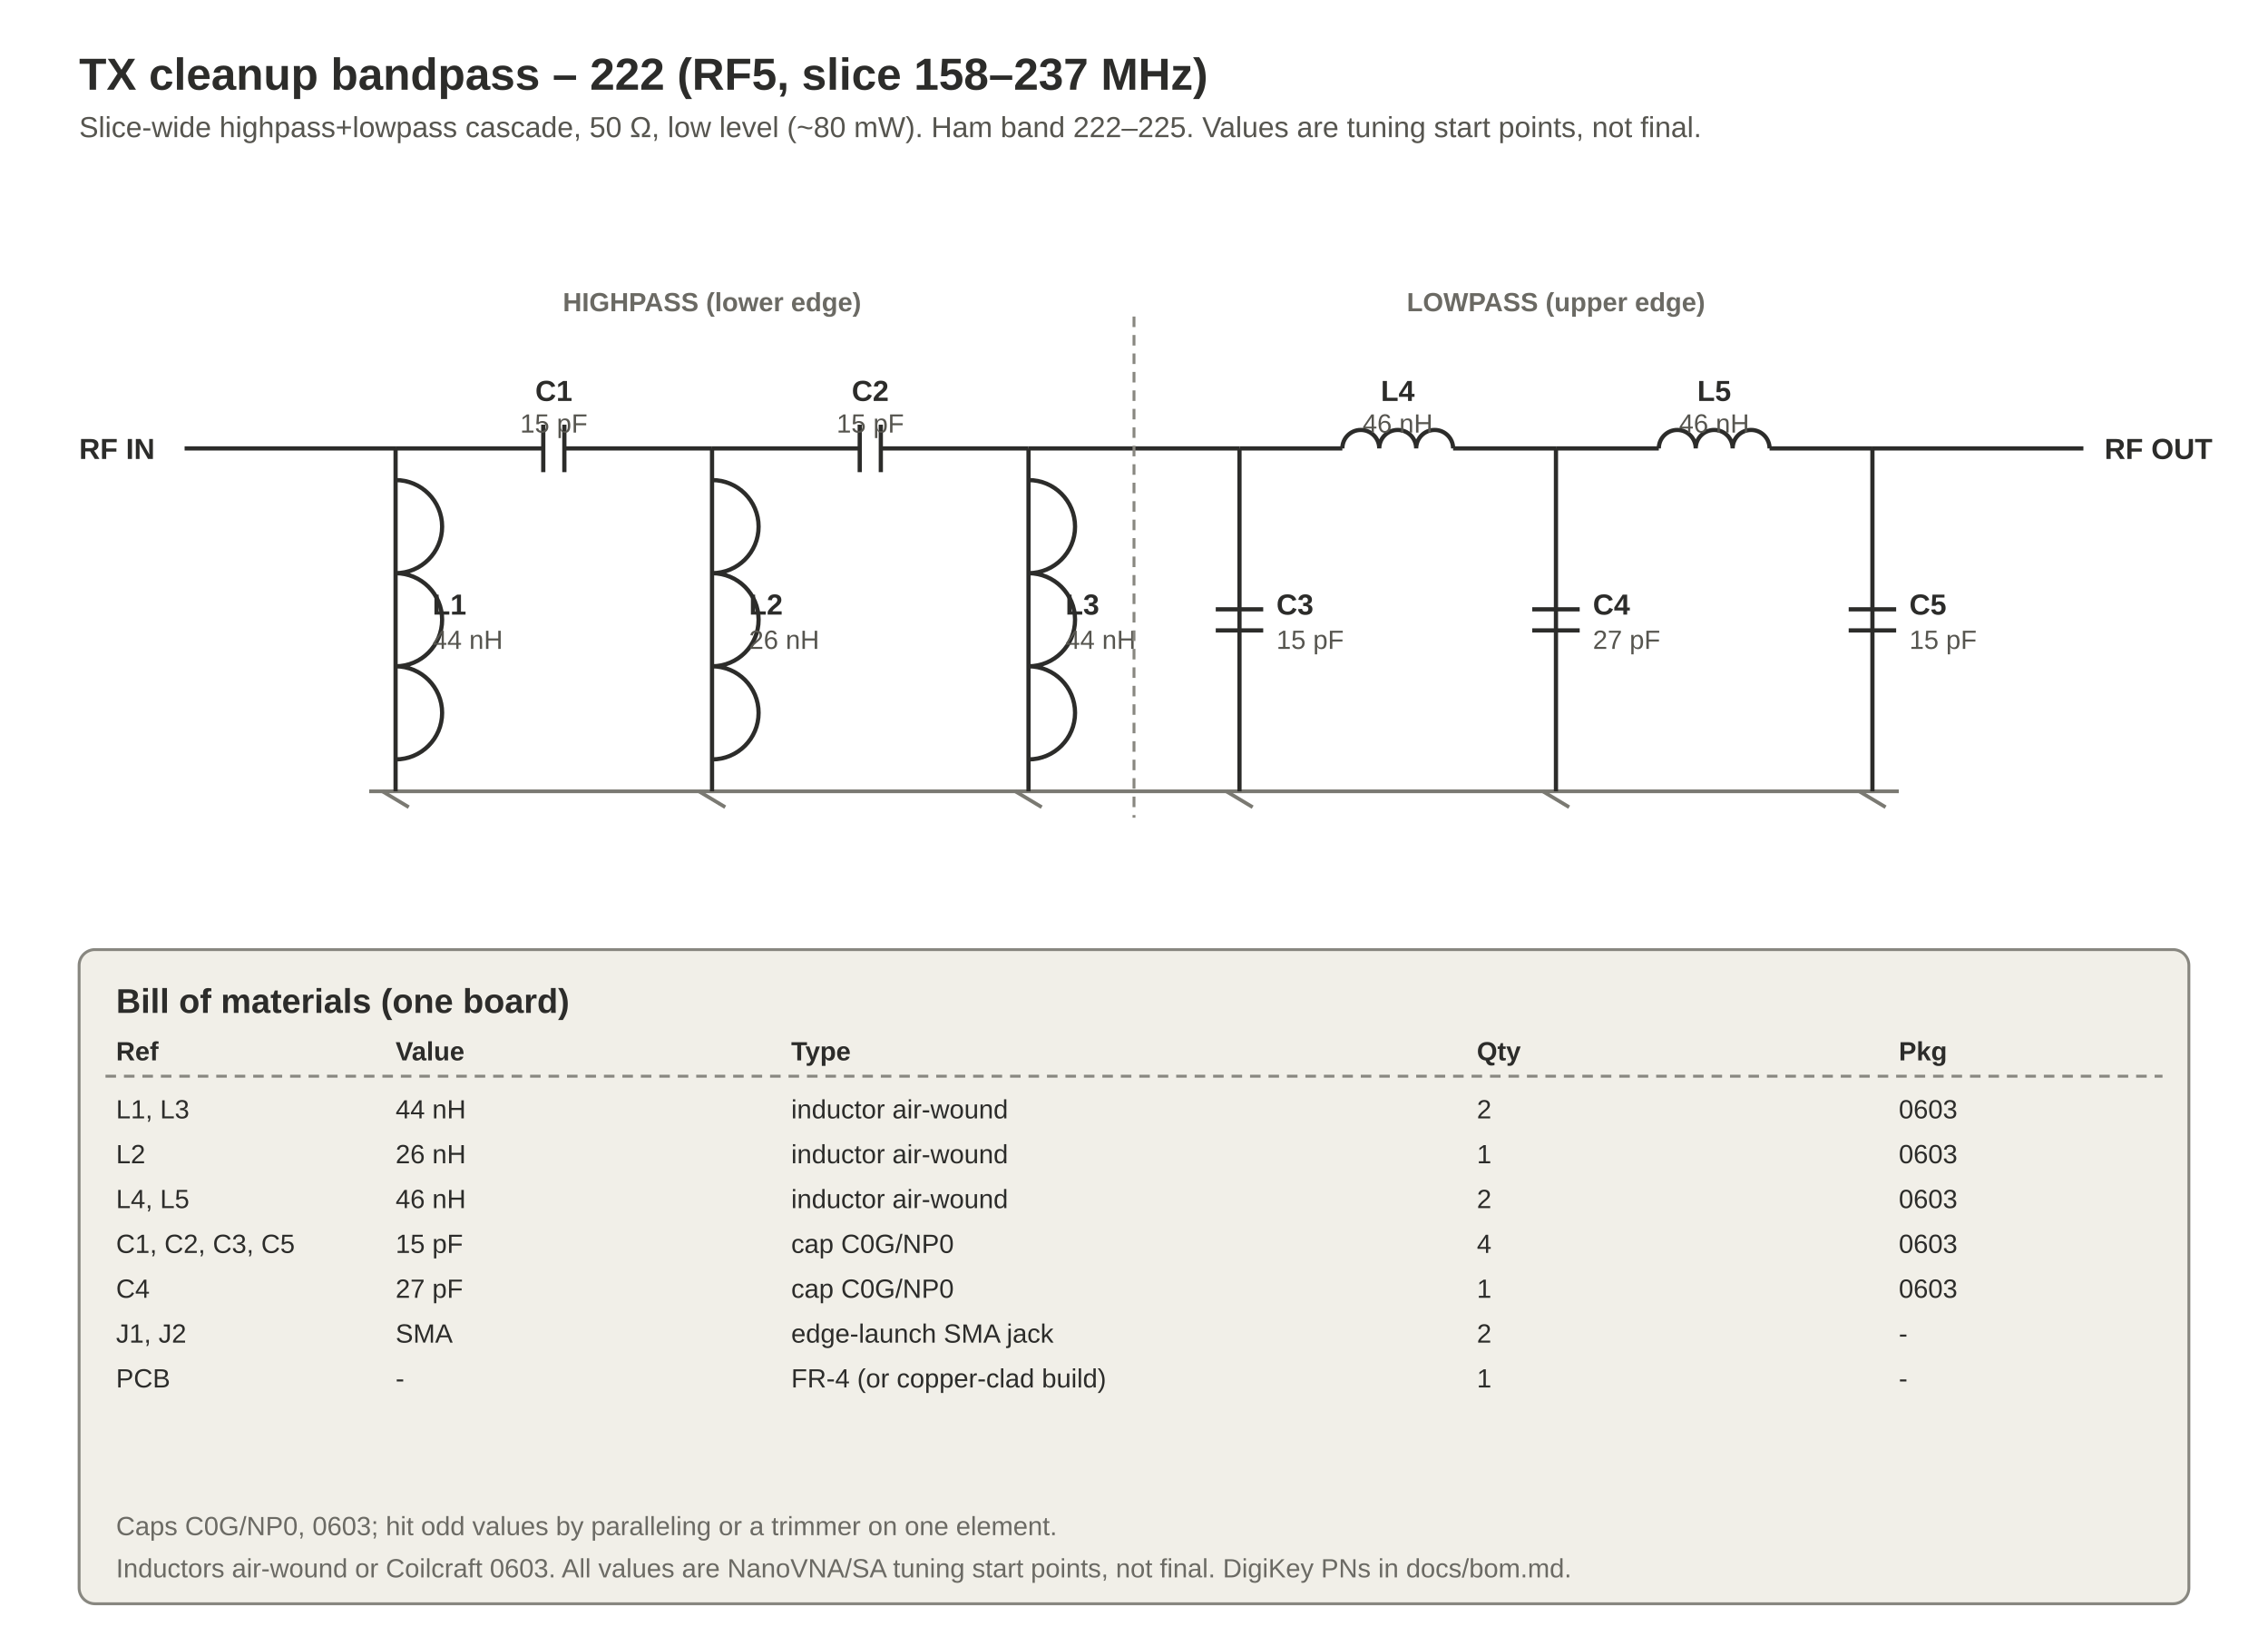
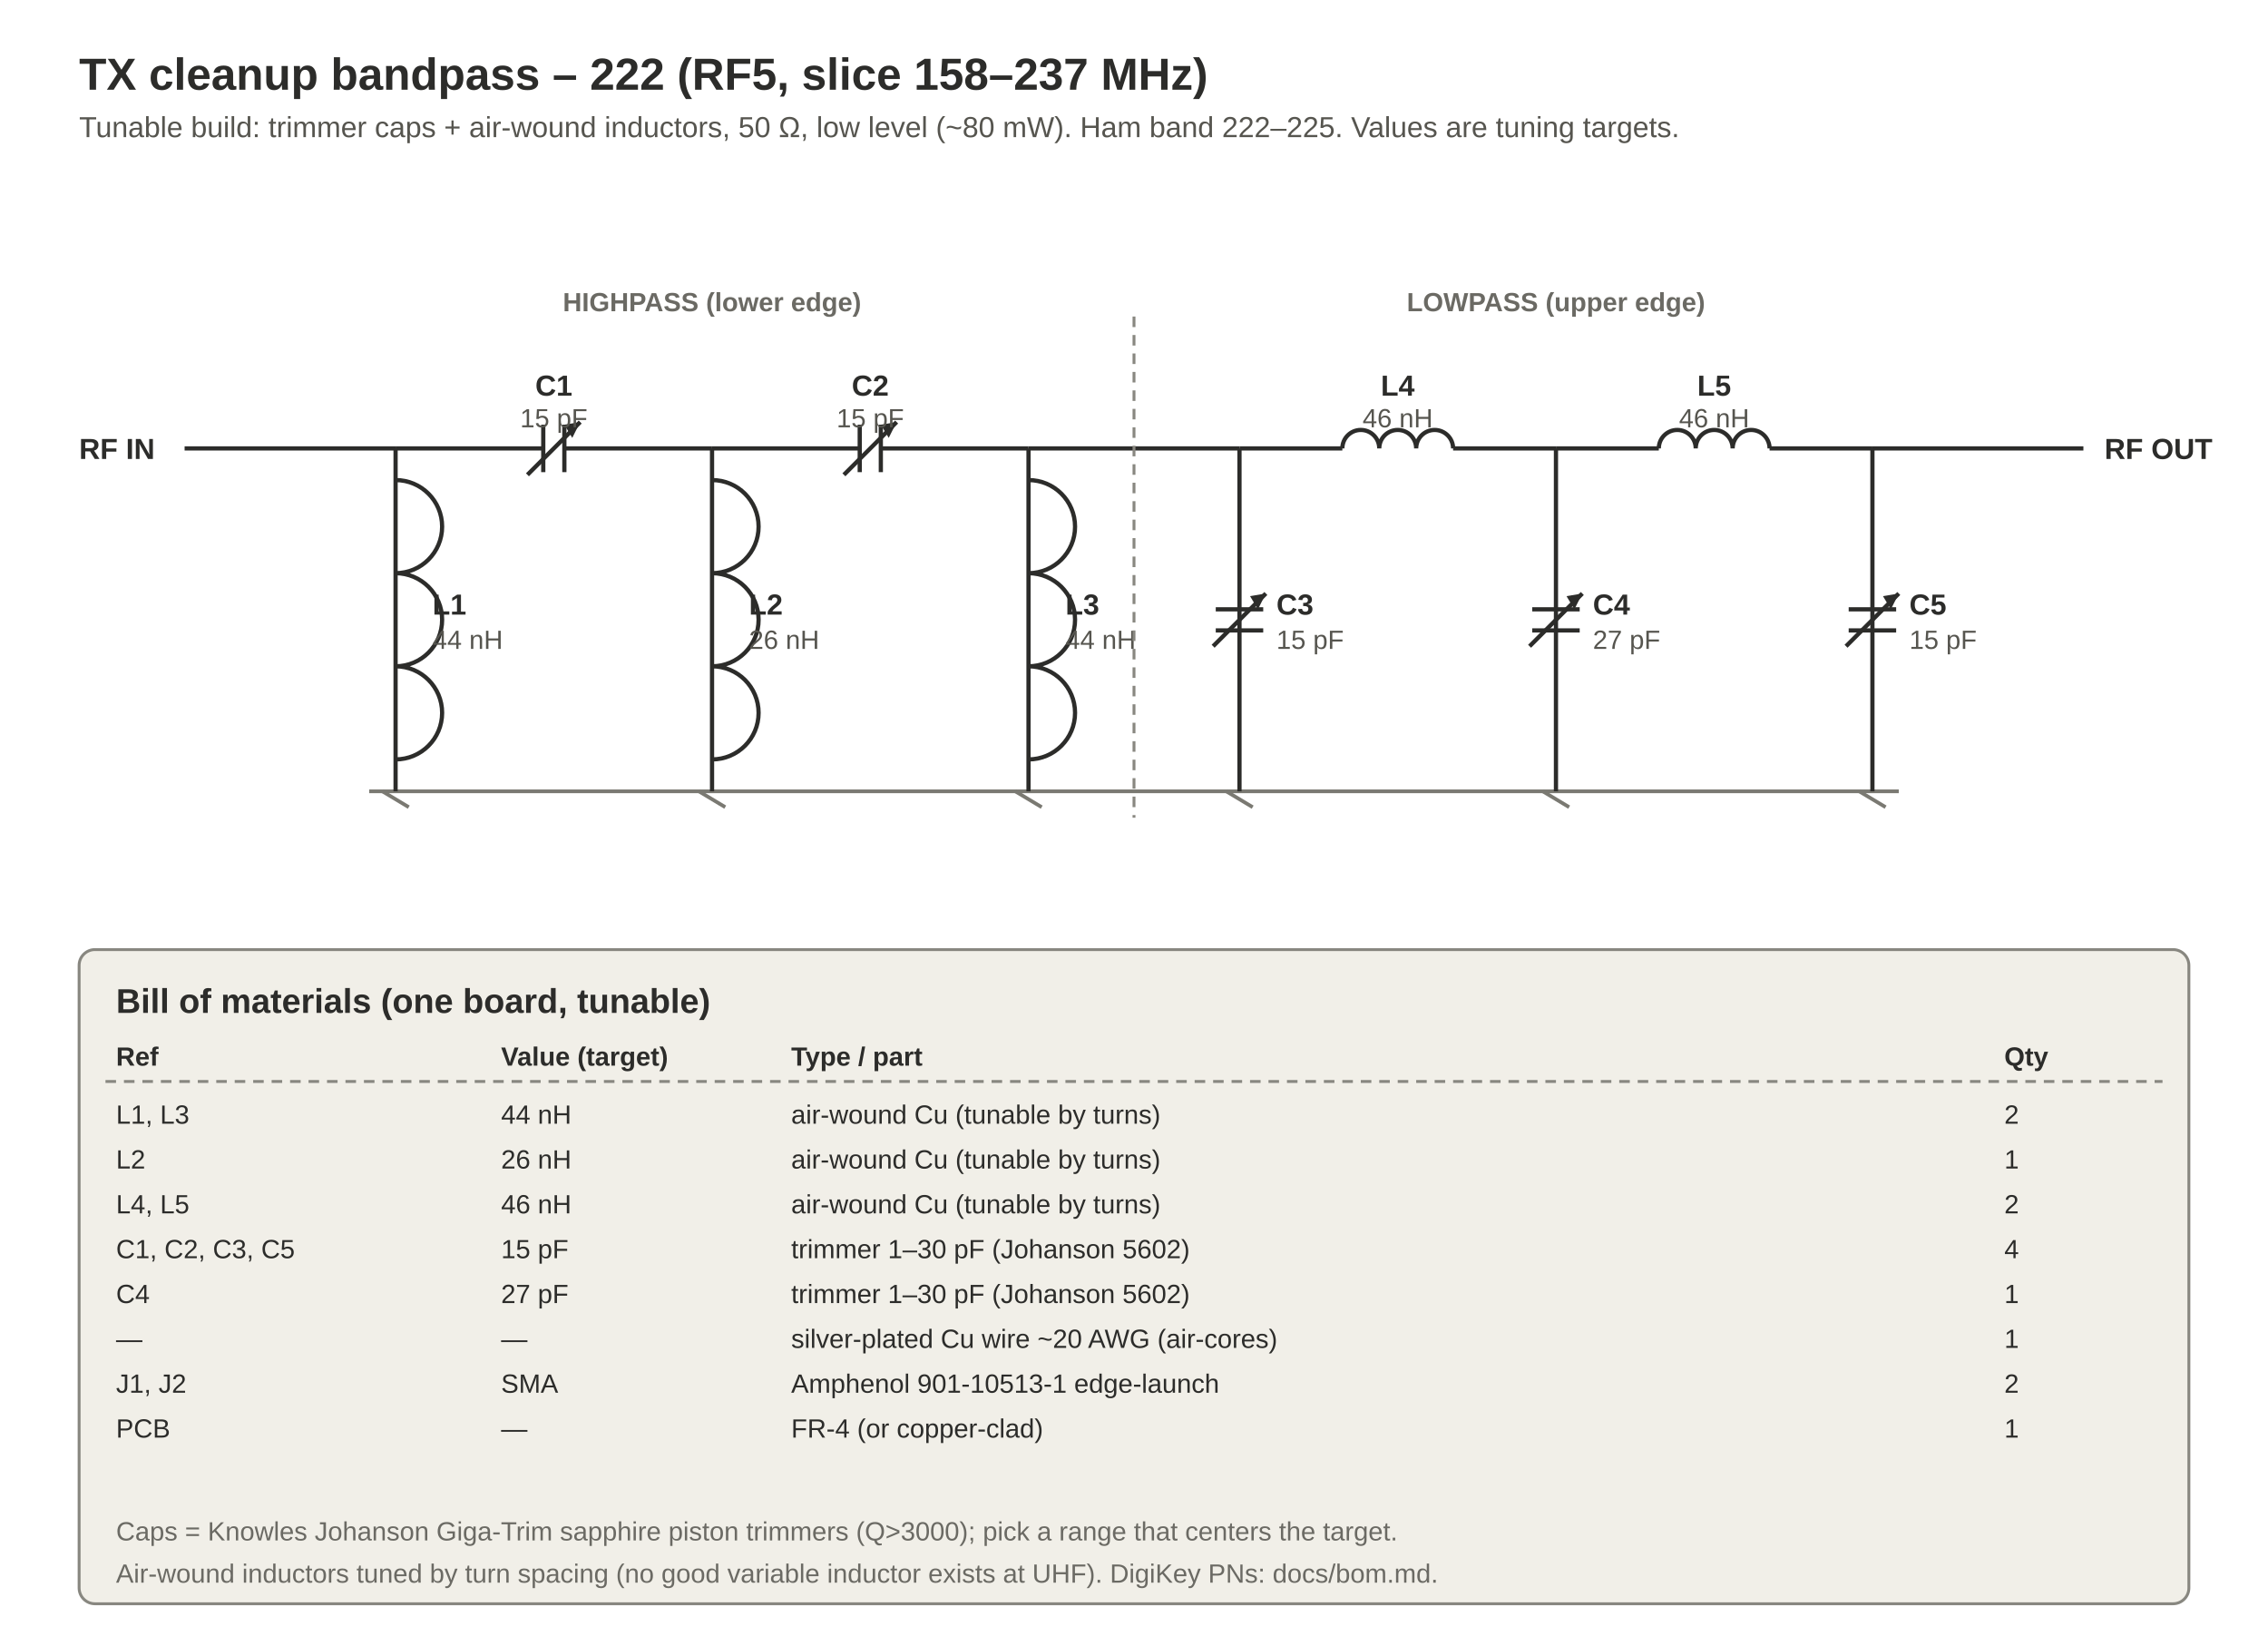
<svg xmlns="http://www.w3.org/2000/svg" width="1720" height="1248" viewBox="0 0 860 624" role="img">
  <style>text{font-family:Arial,Helvetica,sans-serif}.h1{font-size:17px;font-weight:700;fill:#2C2C2A}.h2{font-size:11px;fill:#56554f}.w{stroke:#2C2C2A;stroke-width:1.6;fill:none}.gnd{stroke:#7a7972;stroke-width:1.4}.lbl{font-size:11px;font-weight:600;fill:#2C2C2A}.val{font-size:10px;fill:#56554f}.sec{font-size:10px;font-weight:700;fill:#6b6a64}.port{font-size:11px;font-weight:700;fill:#2C2C2A}.cap2{font-size:10px;fill:#6b6a64}.th{font-size:10px;font-weight:700;fill:#2C2C2A}.td{font-size:10px;fill:#2C2C2A}.div{stroke:#888780;stroke-width:1.1;stroke-dasharray:4 3}.box{fill:#F1EFE8;stroke:#888780;stroke-width:1.1}</style>
  <text class="h1" x="30" y="34">TX cleanup bandpass – 222 (RF5, slice 158–237 MHz)</text>
-   <text class="h2" x="30" y="52">Slice-wide highpass+lowpass cascade, 50 Ω, low level (~80 mW). Ham band 222–225. Values are tuning start points, not final.</text>
+   <text class="h2" x="30" y="52">Tunable build: trimmer caps + air-wound inductors, 50 Ω, low level (~80 mW). Ham band 222–225. Values are tuning targets.</text>
  <text class="port" x="30" y="174">RF IN</text>
  <text class="port" x="798" y="174">RF OUT</text>
  <line x1="70" y1="170" x2="150" y2="170" class="w" />
  <line x1="150" y1="170" x2="206" y2="170" class="w" />
  <line x1="206" y1="161" x2="206" y2="179" class="w" />
  <line x1="214" y1="161" x2="214" y2="179" class="w" />
+   <line x1="200" y1="180" x2="220" y2="160" class="w" />
+   <path d="M220 160 l-6 1 l3 5 z" fill="#2C2C2A" />
  <line x1="214" y1="170" x2="270" y2="170" class="w" />
-   <text class="lbl" x="210" y="152" text-anchor="middle">C1</text>
-   <text class="val" x="210" y="164" text-anchor="middle">15 pF</text>
+   <text class="lbl" x="210" y="150" text-anchor="middle">C1</text>
+   <text class="val" x="210" y="162" text-anchor="middle">15 pF</text>
  <line x1="270" y1="170" x2="326" y2="170" class="w" />
  <line x1="326" y1="161" x2="326" y2="179" class="w" />
  <line x1="334" y1="161" x2="334" y2="179" class="w" />
+   <line x1="320" y1="180" x2="340" y2="160" class="w" />
+   <path d="M340 160 l-6 1 l3 5 z" fill="#2C2C2A" />
  <line x1="334" y1="170" x2="390" y2="170" class="w" />
-   <text class="lbl" x="330" y="152" text-anchor="middle">C2</text>
-   <text class="val" x="330" y="164" text-anchor="middle">15 pF</text>
+   <text class="lbl" x="330" y="150" text-anchor="middle">C2</text>
+   <text class="val" x="330" y="162" text-anchor="middle">15 pF</text>
  <line x1="390" y1="170" x2="470" y2="170" class="w" />
  <line x1="470" y1="170" x2="509" y2="170" class="w" />
  <path d="M509 170 a7 7 0 0 1 14 0 a7 7 0 0 1 14 0 a7 7 0 0 1 14 0" class="w" />
  <line x1="551" y1="170" x2="590" y2="170" class="w" />
-   <text class="lbl" x="530" y="152" text-anchor="middle">L4</text>
-   <text class="val" x="530" y="164" text-anchor="middle">46 nH</text>
+   <text class="lbl" x="530" y="150" text-anchor="middle">L4</text>
+   <text class="val" x="530" y="162" text-anchor="middle">46 nH</text>
  <line x1="590" y1="170" x2="629" y2="170" class="w" />
  <path d="M629 170 a7 7 0 0 1 14 0 a7 7 0 0 1 14 0 a7 7 0 0 1 14 0" class="w" />
  <line x1="671" y1="170" x2="710" y2="170" class="w" />
-   <text class="lbl" x="650" y="152" text-anchor="middle">L5</text>
-   <text class="val" x="650" y="164" text-anchor="middle">46 nH</text>
+   <text class="lbl" x="650" y="150" text-anchor="middle">L5</text>
+   <text class="val" x="650" y="162" text-anchor="middle">46 nH</text>
  <line x1="710" y1="170" x2="790" y2="170" class="w" />
  <line x1="140" y1="300" x2="720" y2="300" class="gnd" />
  <line x1="150" y1="170" x2="150" y2="300" class="w" />
  <path d="M150 182 a7 7 0 0 1 0 35.3 a7 7 0 0 1 0 35.3 a7 7 0 0 1 0 35.3" class="w" />
  <line x1="145" y1="300" x2="155" y2="306" class="gnd" />
  <text class="lbl" x="164" y="233">L1</text>
  <text class="val" x="164" y="246">44 nH</text>
  <line x1="270" y1="170" x2="270" y2="300" class="w" />
  <path d="M270 182 a7 7 0 0 1 0 35.3 a7 7 0 0 1 0 35.3 a7 7 0 0 1 0 35.3" class="w" />
  <line x1="265" y1="300" x2="275" y2="306" class="gnd" />
  <text class="lbl" x="284" y="233">L2</text>
  <text class="val" x="284" y="246">26 nH</text>
  <line x1="390" y1="170" x2="390" y2="300" class="w" />
  <path d="M390 182 a7 7 0 0 1 0 35.3 a7 7 0 0 1 0 35.3 a7 7 0 0 1 0 35.3" class="w" />
  <line x1="385" y1="300" x2="395" y2="306" class="gnd" />
  <text class="lbl" x="404" y="233">L3</text>
  <text class="val" x="404" y="246">44 nH</text>
  <line x1="470" y1="170" x2="470" y2="300" class="w" />
  <line x1="461" y1="231" x2="479" y2="231" class="w" />
  <line x1="461" y1="239" x2="479" y2="239" class="w" />
+   <line x1="460" y1="245" x2="480" y2="225" class="w" />
+   <path d="M480 225 l-6 1 l3 5 z" fill="#2C2C2A" />
  <line x1="465" y1="300" x2="475" y2="306" class="gnd" />
  <text class="lbl" x="484" y="233">C3</text>
  <text class="val" x="484" y="246">15 pF</text>
  <line x1="590" y1="170" x2="590" y2="300" class="w" />
  <line x1="581" y1="231" x2="599" y2="231" class="w" />
  <line x1="581" y1="239" x2="599" y2="239" class="w" />
+   <line x1="580" y1="245" x2="600" y2="225" class="w" />
+   <path d="M600 225 l-6 1 l3 5 z" fill="#2C2C2A" />
  <line x1="585" y1="300" x2="595" y2="306" class="gnd" />
  <text class="lbl" x="604" y="233">C4</text>
  <text class="val" x="604" y="246">27 pF</text>
  <line x1="710" y1="170" x2="710" y2="300" class="w" />
  <line x1="701" y1="231" x2="719" y2="231" class="w" />
  <line x1="701" y1="239" x2="719" y2="239" class="w" />
+   <line x1="700" y1="245" x2="720" y2="225" class="w" />
+   <path d="M720 225 l-6 1 l3 5 z" fill="#2C2C2A" />
  <line x1="705" y1="300" x2="715" y2="306" class="gnd" />
  <text class="lbl" x="724" y="233">C5</text>
  <text class="val" x="724" y="246">15 pF</text>
  <line x1="430" y1="120" x2="430" y2="310" class="div" />
  <text class="sec" x="270" y="118" text-anchor="middle">HIGHPASS (lower edge)</text>
  <text class="sec" x="590" y="118" text-anchor="middle">LOWPASS (upper edge)</text>
  <rect class="box" x="30" y="360" width="800" height="248" rx="6" />
-   <text class="h1" x="44" y="384" style="font-size:13px">Bill of materials (one board)</text>
-   <text class="th" x="44" y="402">Ref</text>
-   <text class="th" x="150" y="402">Value</text>
-   <text class="th" x="300" y="402">Type</text>
-   <text class="th" x="560" y="402">Qty</text>
-   <text class="th" x="720" y="402">Pkg</text>
-   <line x1="40" y1="408" x2="820" y2="408" class="div" />
-   <text class="td" x="44" y="424">L1, L3</text>
-   <text class="td" x="150" y="424">44 nH</text>
-   <text class="td" x="300" y="424">inductor air-wound</text>
-   <text class="td" x="560" y="424">2</text>
-   <text class="td" x="720" y="424">0603</text>
-   <text class="td" x="44" y="441">L2</text>
-   <text class="td" x="150" y="441">26 nH</text>
-   <text class="td" x="300" y="441">inductor air-wound</text>
-   <text class="td" x="560" y="441">1</text>
-   <text class="td" x="720" y="441">0603</text>
-   <text class="td" x="44" y="458">L4, L5</text>
-   <text class="td" x="150" y="458">46 nH</text>
-   <text class="td" x="300" y="458">inductor air-wound</text>
-   <text class="td" x="560" y="458">2</text>
-   <text class="td" x="720" y="458">0603</text>
-   <text class="td" x="44" y="475">C1, C2, C3, C5</text>
-   <text class="td" x="150" y="475">15 pF</text>
-   <text class="td" x="300" y="475">cap C0G/NP0</text>
-   <text class="td" x="560" y="475">4</text>
-   <text class="td" x="720" y="475">0603</text>
-   <text class="td" x="44" y="492">C4</text>
-   <text class="td" x="150" y="492">27 pF</text>
-   <text class="td" x="300" y="492">cap C0G/NP0</text>
-   <text class="td" x="560" y="492">1</text>
-   <text class="td" x="720" y="492">0603</text>
-   <text class="td" x="44" y="509">J1, J2</text>
-   <text class="td" x="150" y="509">SMA</text>
-   <text class="td" x="300" y="509">edge-launch SMA jack</text>
-   <text class="td" x="560" y="509">2</text>
-   <text class="td" x="720" y="509">-</text>
-   <text class="td" x="44" y="526">PCB</text>
-   <text class="td" x="150" y="526">-</text>
-   <text class="td" x="300" y="526">FR-4 (or copper-clad build)</text>
-   <text class="td" x="560" y="526">1</text>
-   <text class="td" x="720" y="526">-</text>
-   <text class="cap2" x="44" y="582">Caps C0G/NP0, 0603; hit odd values by paralleling or a trimmer on one element.</text>
-   <text class="cap2" x="44" y="598">Inductors air-wound or Coilcraft 0603. All values are NanoVNA/SA tuning start points, not final. DigiKey PNs in docs/bom.md.</text>
+   <text class="h1" x="44" y="384" style="font-size:13px">Bill of materials (one board, tunable)</text>
+   <text class="th" x="44" y="404">Ref</text>
+   <text class="th" x="190" y="404">Value (target)</text>
+   <text class="th" x="300" y="404">Type / part</text>
+   <text class="th" x="760" y="404">Qty</text>
+   <line x1="40" y1="410" x2="820" y2="410" class="div" />
+   <text class="td" x="44" y="426">L1, L3</text>
+   <text class="td" x="190" y="426">44 nH</text>
+   <text class="td" x="300" y="426">air-wound Cu (tunable by turns)</text>
+   <text class="td" x="760" y="426">2</text>
+   <text class="td" x="44" y="443">L2</text>
+   <text class="td" x="190" y="443">26 nH</text>
+   <text class="td" x="300" y="443">air-wound Cu (tunable by turns)</text>
+   <text class="td" x="760" y="443">1</text>
+   <text class="td" x="44" y="460">L4, L5</text>
+   <text class="td" x="190" y="460">46 nH</text>
+   <text class="td" x="300" y="460">air-wound Cu (tunable by turns)</text>
+   <text class="td" x="760" y="460">2</text>
+   <text class="td" x="44" y="477">C1, C2, C3, C5</text>
+   <text class="td" x="190" y="477">15 pF</text>
+   <text class="td" x="300" y="477">trimmer 1–30 pF (Johanson 5602)</text>
+   <text class="td" x="760" y="477">4</text>
+   <text class="td" x="44" y="494">C4</text>
+   <text class="td" x="190" y="494">27 pF</text>
+   <text class="td" x="300" y="494">trimmer 1–30 pF (Johanson 5602)</text>
+   <text class="td" x="760" y="494">1</text>
+   <text class="td" x="44" y="511">—</text>
+   <text class="td" x="190" y="511">—</text>
+   <text class="td" x="300" y="511">silver-plated Cu wire ~20 AWG (air-cores)</text>
+   <text class="td" x="760" y="511">1</text>
+   <text class="td" x="44" y="528">J1, J2</text>
+   <text class="td" x="190" y="528">SMA</text>
+   <text class="td" x="300" y="528">Amphenol 901-10513-1 edge-launch</text>
+   <text class="td" x="760" y="528">2</text>
+   <text class="td" x="44" y="545">PCB</text>
+   <text class="td" x="190" y="545">—</text>
+   <text class="td" x="300" y="545">FR-4 (or copper-clad)</text>
+   <text class="td" x="760" y="545">1</text>
+   <text class="cap2" x="44" y="584">Caps = Knowles Johanson Giga-Trim sapphire piston trimmers (Q&gt;3000); pick a range that centers the target.</text>
+   <text class="cap2" x="44" y="600">Air-wound inductors tuned by turn spacing (no good variable inductor exists at UHF). DigiKey PNs: docs/bom.md.</text>
</svg>
